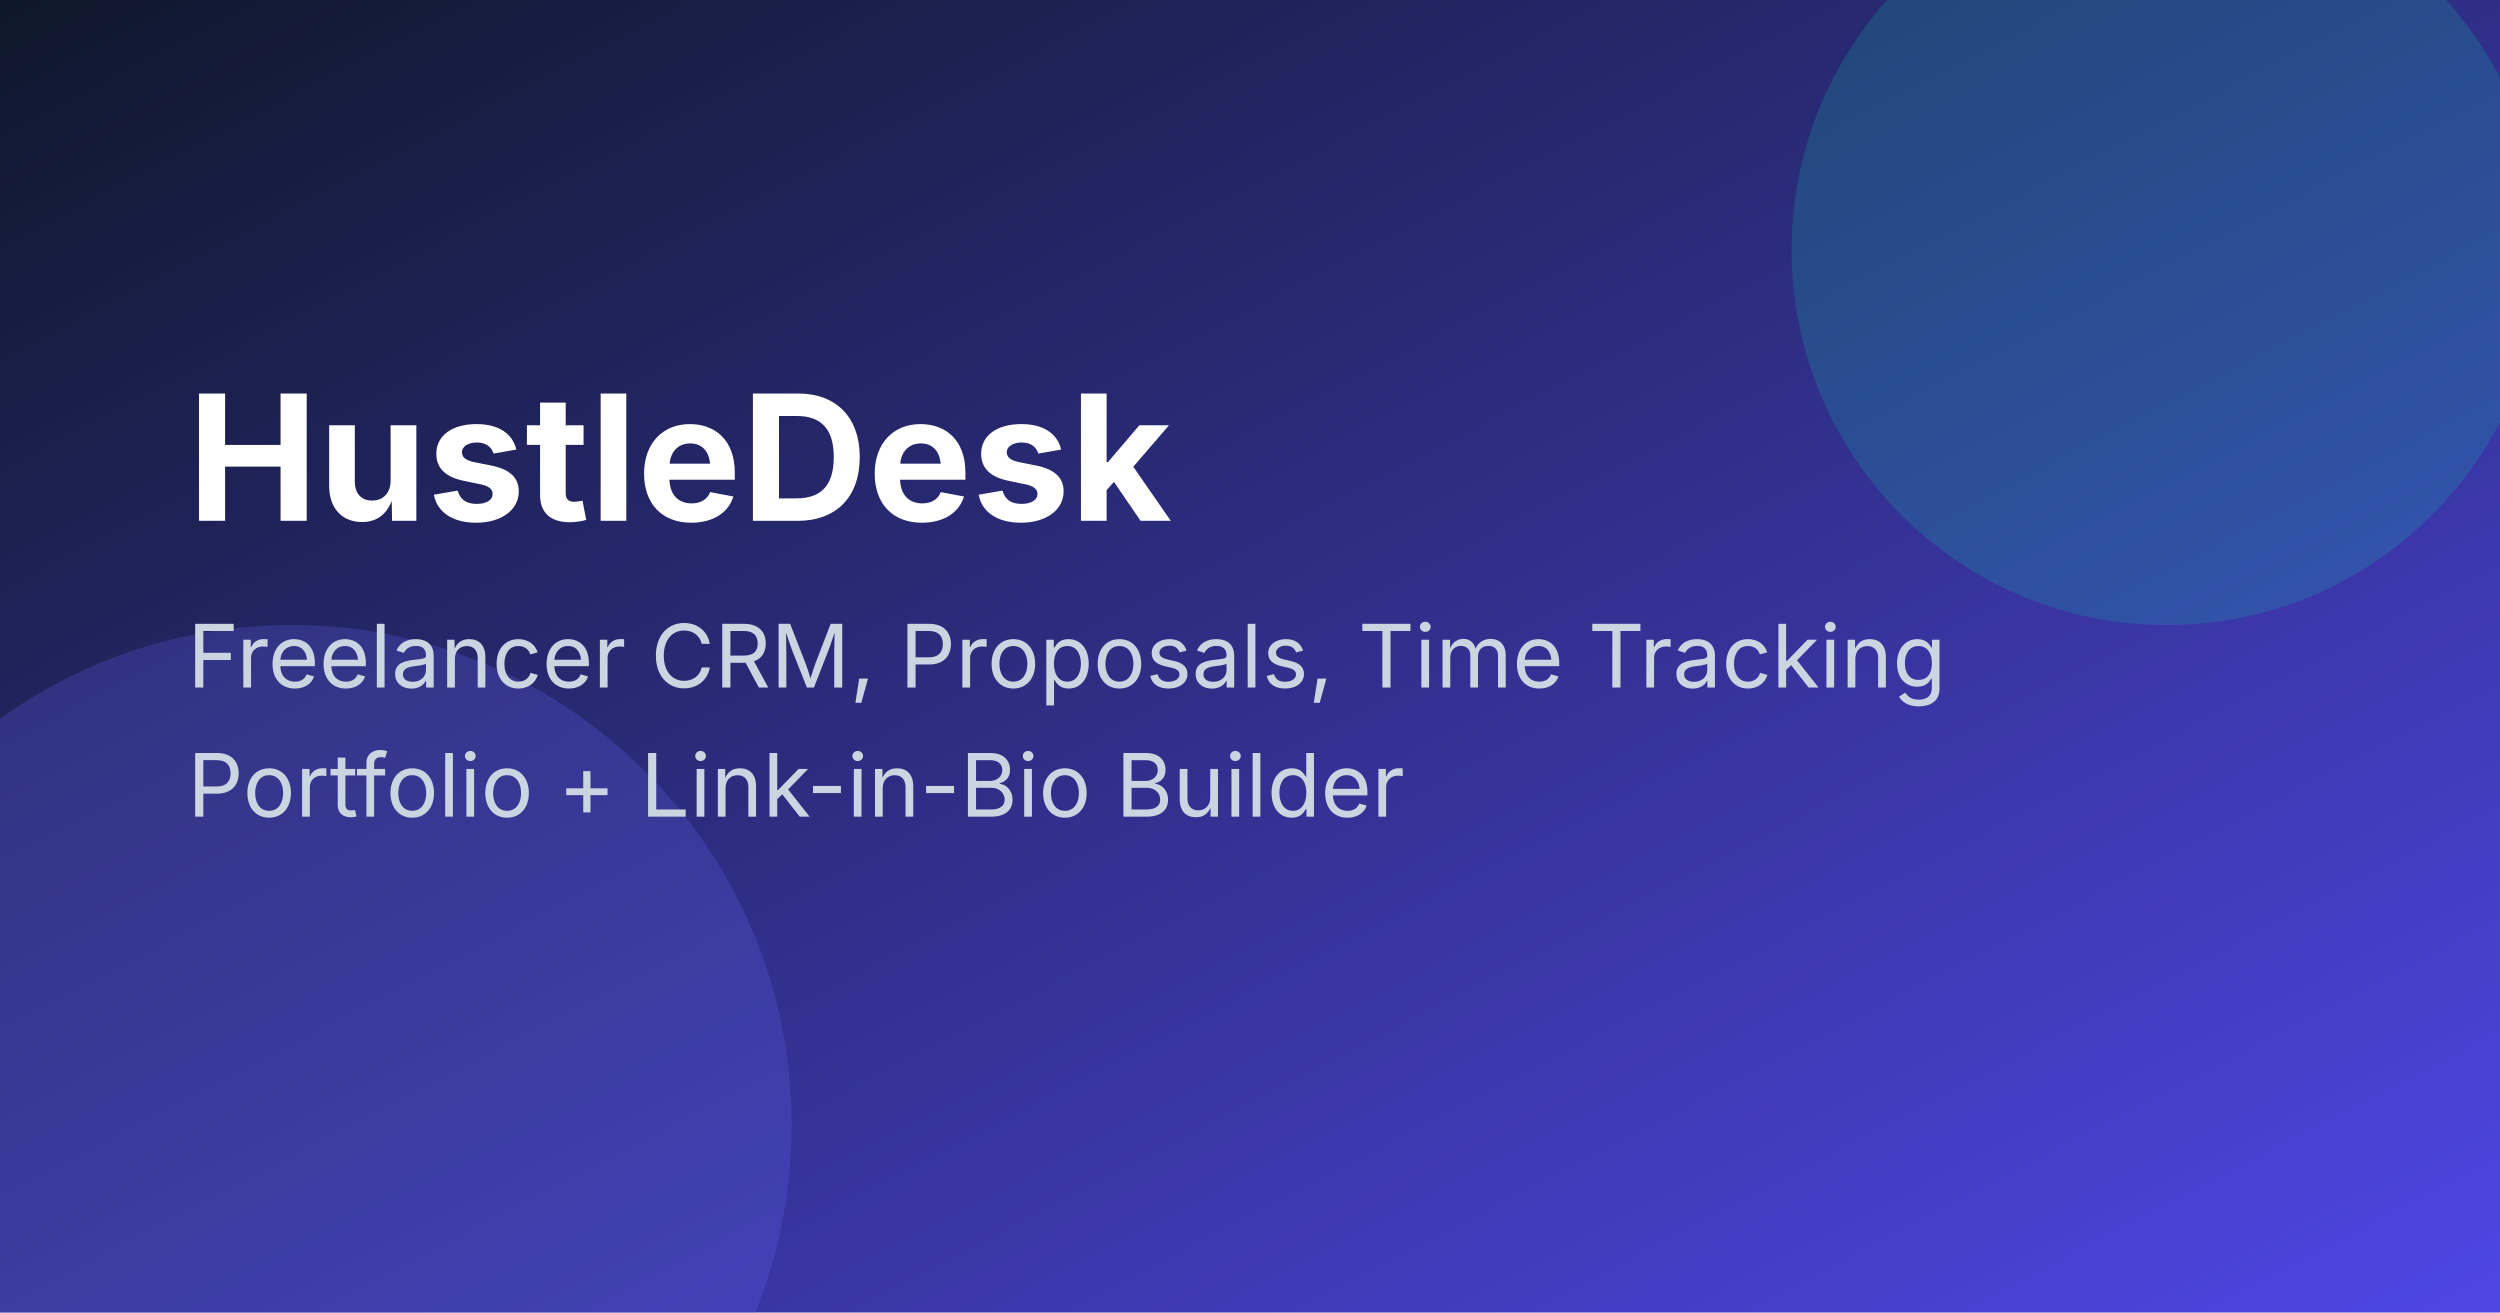
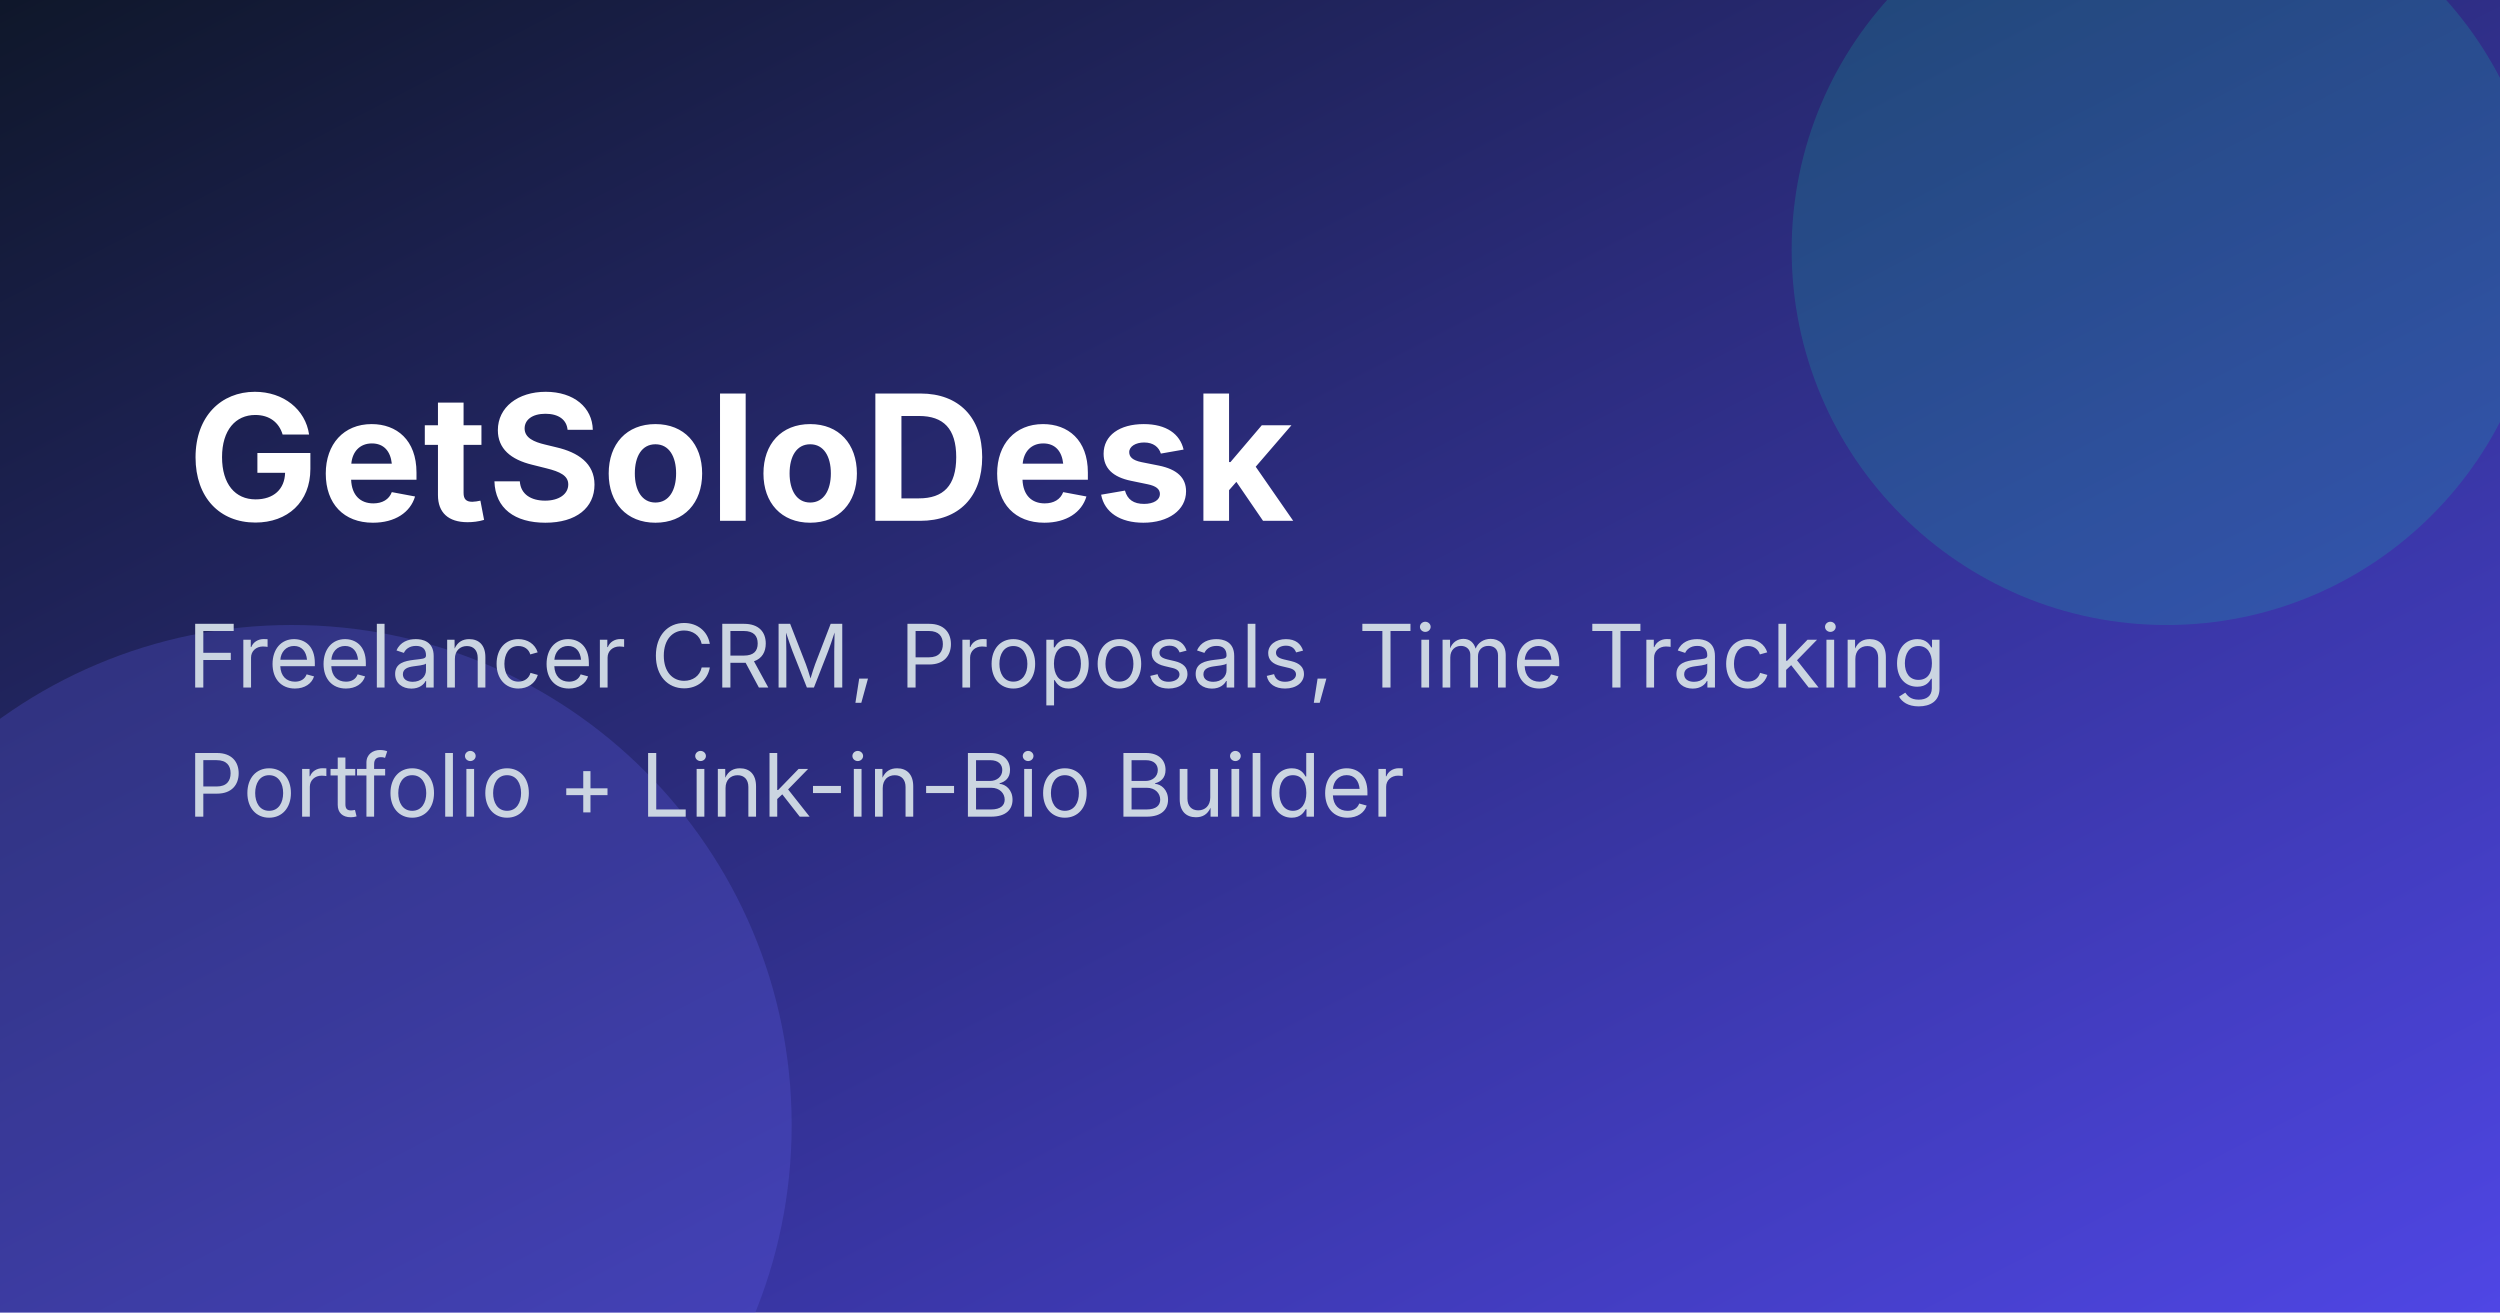
- <svg xmlns="http://www.w3.org/2000/svg" width="1200" height="630" viewBox="0 0 1200 630" role="img" aria-label="HustleDesk Open Graph image">
+ <svg xmlns="http://www.w3.org/2000/svg" width="1200" height="630" viewBox="0 0 1200 630" role="img" aria-label="GetSoloDesk Open Graph image">
  <defs>
    <linearGradient id="bg" x1="0" y1="0" x2="1" y2="1">
      <stop offset="0%" stop-color="#0f172a" />
      <stop offset="100%" stop-color="#4f46e5" />
    </linearGradient>
  </defs>
  <rect width="1200" height="630" fill="url(#bg)" />
  <circle cx="1040" cy="120" r="180" fill="#14b8a6" opacity="0.22" />
  <circle cx="140" cy="540" r="240" fill="#6366f1" opacity="0.24" />
  <text x="90" y="250" fill="#ffffff" font-family="Inter, Arial, sans-serif" font-size="84" font-weight="700">
-     HustleDesk
+     GetSoloDesk
  </text>
  <text x="90" y="330" fill="#cbd5e1" font-family="Inter, Arial, sans-serif" font-size="42">
    Freelancer CRM, Proposals, Time Tracking
  </text>
  <text x="90" y="392" fill="#cbd5e1" font-family="Inter, Arial, sans-serif" font-size="42">
    Portfolio + Link-in-Bio Builder
  </text>
</svg>
